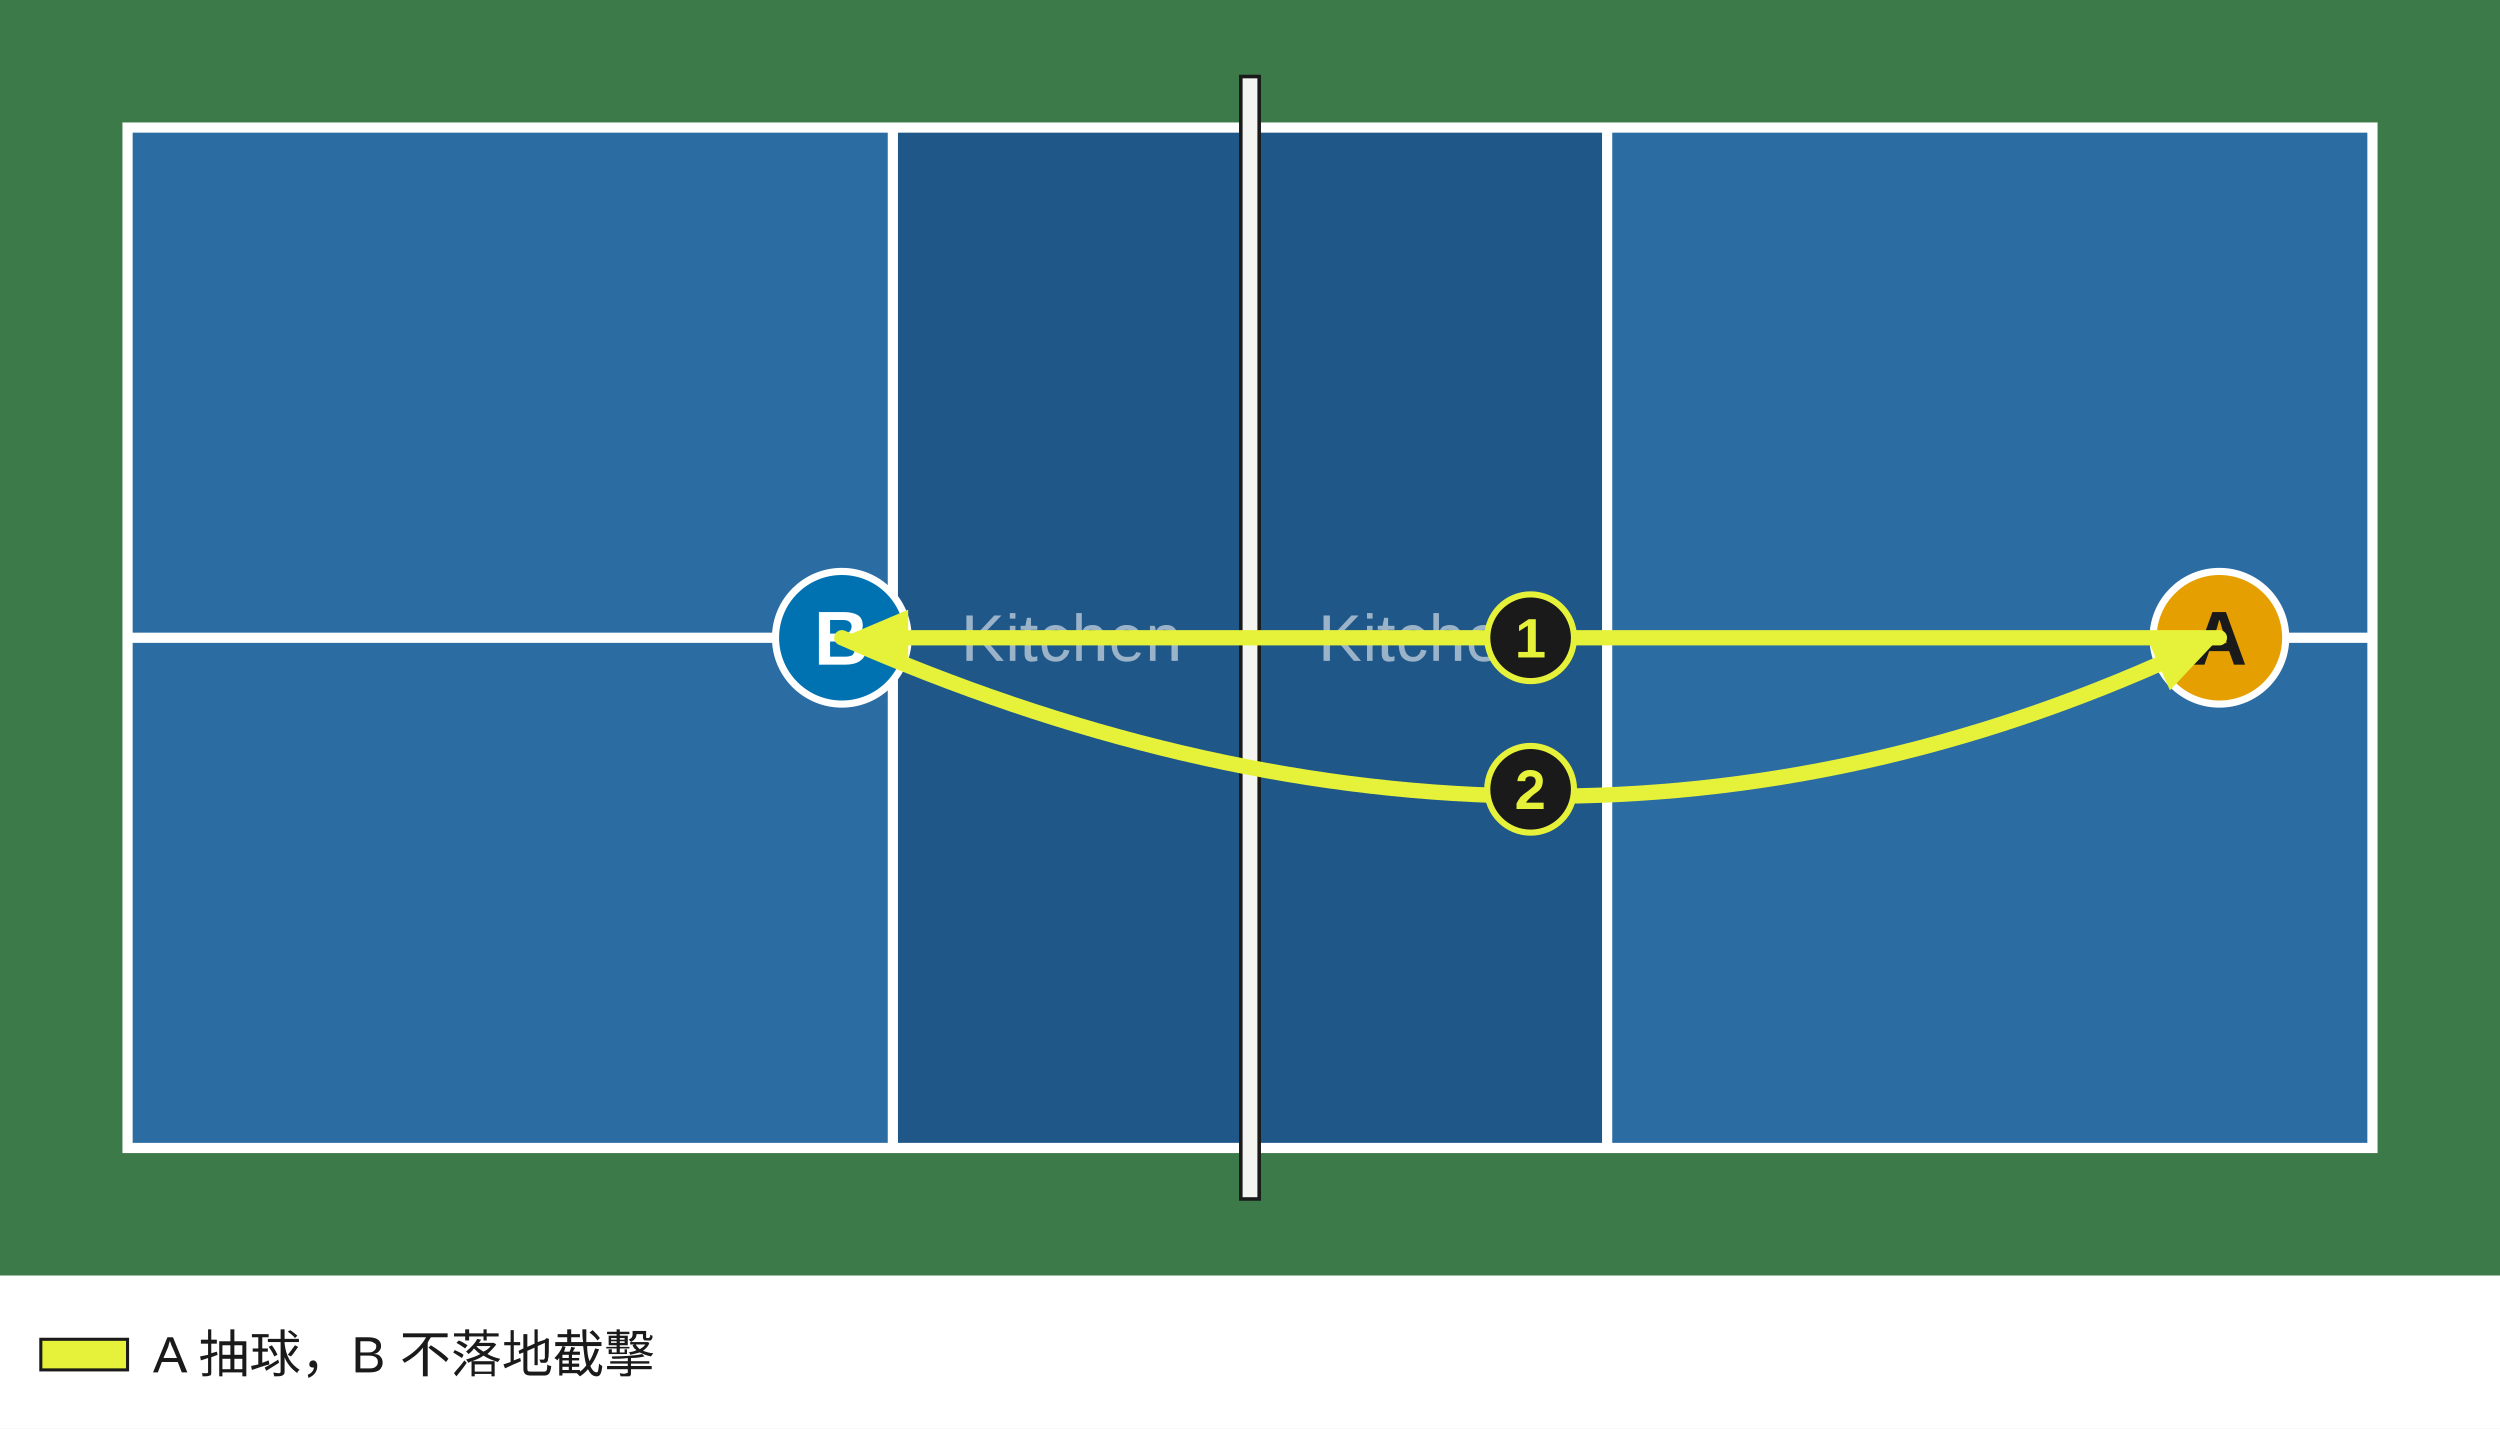
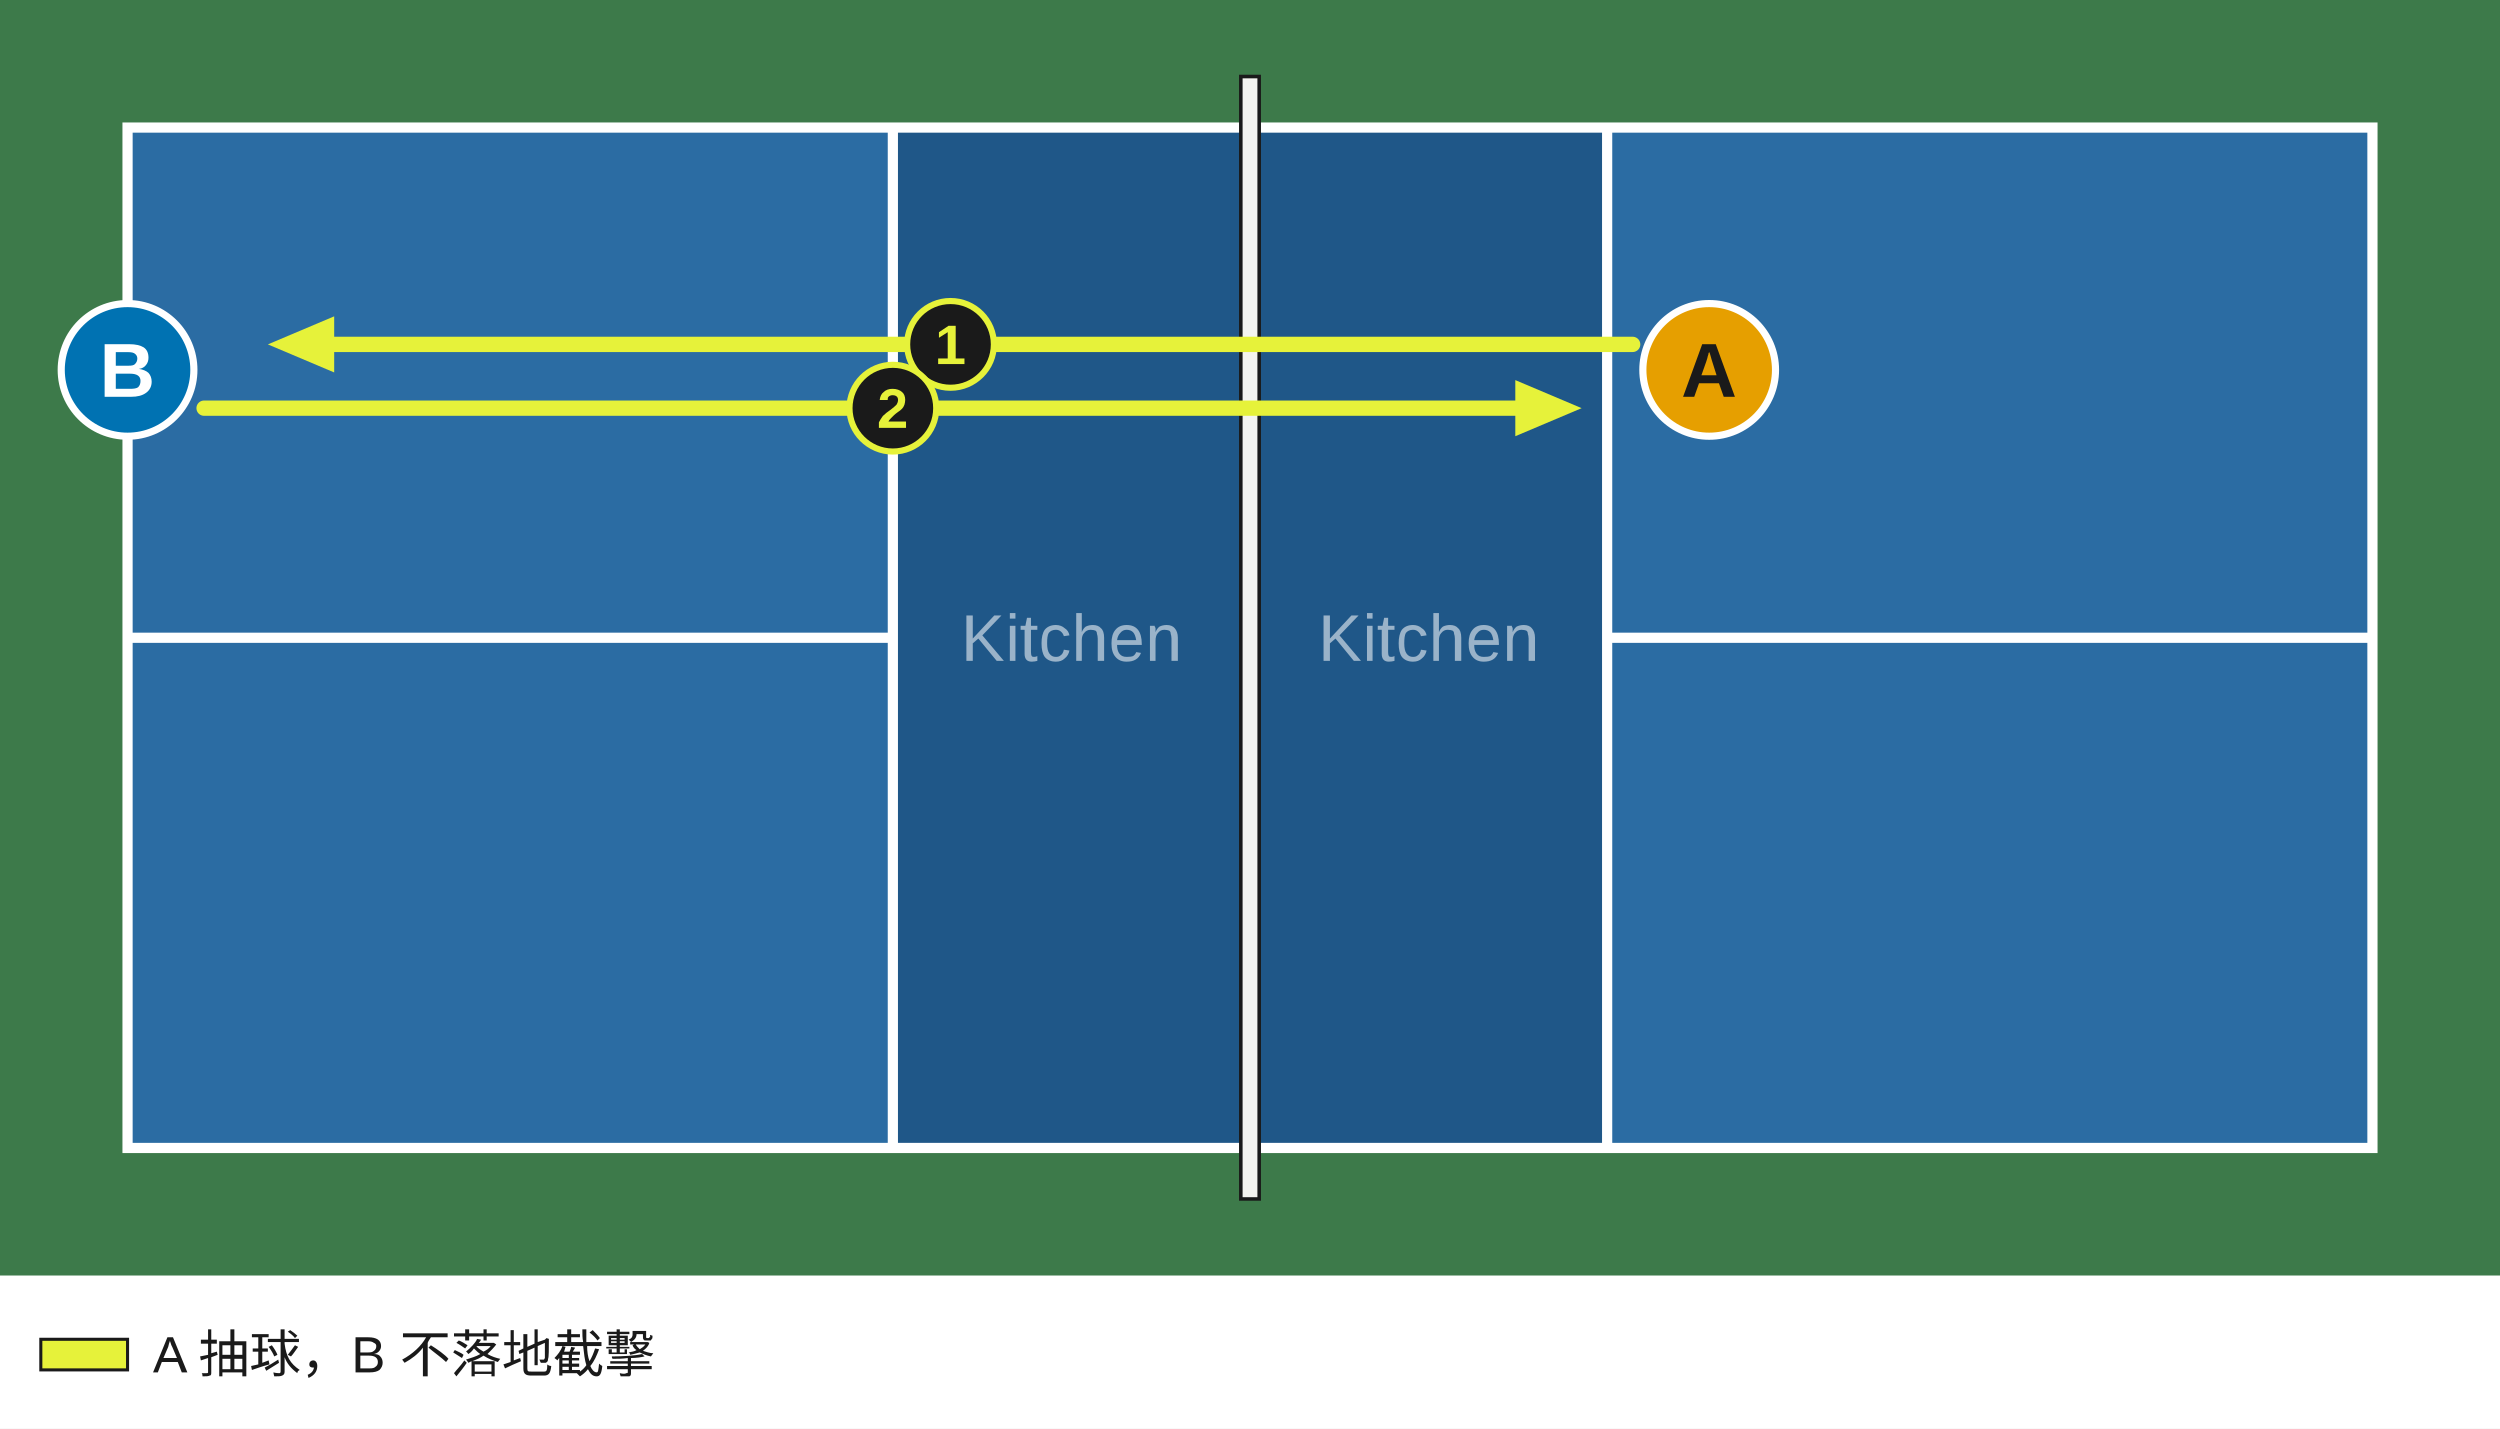
<svg xmlns="http://www.w3.org/2000/svg" viewBox="-2.5 -22.5 49 28" width="784" height="448" role="img" aria-label="抽球對截擊 Drive vs. Volley" font-family="Arial, Helvetica, 'Helvetica Neue', sans-serif">
  <rect x="-2.5" y="-22.5" width="49" height="28" fill="#ffffff" />
  <g transform="rotate(-90)">
    <rect x="-2.5" y="-2.5" width="25" height="49" fill="#3d7a4a" />
    <rect x="0" y="0" width="20" height="44" fill="#2b6ca3" />
    <rect x="0" y="15" width="20" height="7" fill="#1f5788" />
    <rect x="0" y="22" width="20" height="7" fill="#1f5788" />
    <rect x="0" y="0" width="20" height="44" stroke="#ffffff" stroke-width="0.2" fill="none" />
    <path d="M0 15H20M0 29H20M10 0V15M10 29V44" stroke="#ffffff" stroke-width="0.2" fill="none" />
    <text x="10" y="18.5" dy="0.35em" font-size="1.3" fill="#ffffff" fill-opacity="0.55" text-anchor="middle" font-family="Arial, Helvetica, 'Helvetica Neue', sans-serif" transform="rotate(90 10 18.5)">Kitchen</text>
    <text x="10" y="25.5" dy="0.35em" font-size="1.3" fill="#ffffff" fill-opacity="0.55" text-anchor="middle" font-family="Arial, Helvetica, 'Helvetica Neue', sans-serif" transform="rotate(90 10 25.5)">Kitchen</text>
    <rect x="-1" y="21.82" width="22" height="0.36" fill="#f4f4f0" stroke="#1a1a1a" stroke-width="0.07" />
-     <circle cx="10" cy="41" r="1.3" fill="#e69f00" stroke="#ffffff" stroke-width="0.14" />
-     <text x="10" y="41" dy="0.35em" font-size="1.5" font-weight="700" fill="#1a1a1a" text-anchor="middle" font-family="Arial, Helvetica, 'Helvetica Neue', sans-serif" transform="rotate(90 10 41)">A</text>
-     <circle cx="10" cy="14" r="1.3" fill="#0072b2" stroke="#ffffff" stroke-width="0.14" />
-     <text x="10" y="14" dy="0.35em" font-size="1.5" font-weight="700" fill="#ffffff" text-anchor="middle" font-family="Arial, Helvetica, 'Helvetica Neue', sans-serif" transform="rotate(90 10 14)">B</text>
-     <path d="M10 41L10 15.3" fill="none" stroke="#e6f23a" stroke-width="0.3" stroke-linecap="round" />
-     <polygon points="10,14 10.55,15.3 9.45,15.3" fill="#e6f23a" />
-     <circle cx="10" cy="27.5" r="0.85" fill="#1a1a1a" stroke="#e6f23a" stroke-width="0.12" />
-     <text x="10" y="27.5" dy="0.35em" font-size="1.1" font-weight="700" fill="#e6f23a" text-anchor="middle" font-family="Arial, Helvetica, 'Helvetica Neue', sans-serif" transform="rotate(90 10 27.5)">1</text>
-     <path d="M10 14Q4.06 27.5 9.48 39.81" fill="none" stroke="#e6f23a" stroke-width="0.3" stroke-linecap="round" />
-     <polygon points="10,41 8.97,40.03 9.98,39.59" fill="#e6f23a" />
-     <circle cx="7.03" cy="27.5" r="0.85" fill="#1a1a1a" stroke="#e6f23a" stroke-width="0.12" />
-     <text x="7.03" y="27.5" dy="0.35em" font-size="1.1" font-weight="700" fill="#e6f23a" text-anchor="middle" font-family="Arial, Helvetica, 'Helvetica Neue', sans-serif" transform="rotate(90 7.03 27.5)">2</text>
+     <circle cx="15.25" cy="31" r="1.3" fill="#e69f00" stroke="#ffffff" stroke-width="0.14" />
+     <text x="15.25" y="31" dy="0.35em" font-size="1.5" font-weight="700" fill="#1a1a1a" text-anchor="middle" font-family="Arial, Helvetica, 'Helvetica Neue', sans-serif" transform="rotate(90 15.25 31)">A</text>
+     <circle cx="15.25" cy="0" r="1.3" fill="#0072b2" stroke="#ffffff" stroke-width="0.14" />
+     <text x="15.25" y="0" dy="0.35em" font-size="1.5" font-weight="700" fill="#ffffff" text-anchor="middle" font-family="Arial, Helvetica, 'Helvetica Neue', sans-serif" transform="rotate(90 15.25 0)">B</text>
+     <path d="M15.75 29.5L15.75 4.05" fill="none" stroke="#e6f23a" stroke-width="0.3" stroke-linecap="round" />
+     <polygon points="15.75,2.75 16.3,4.05 15.2,4.05" fill="#e6f23a" />
+     <circle cx="15.75" cy="16.13" r="0.85" fill="#1a1a1a" stroke="#e6f23a" stroke-width="0.12" />
+     <text x="15.75" y="16.13" dy="0.35em" font-size="1.1" font-weight="700" fill="#e6f23a" text-anchor="middle" font-family="Arial, Helvetica, 'Helvetica Neue', sans-serif" transform="rotate(90 15.75 16.13)">1</text>
+     <path d="M14.5 1.5L14.5 27.2" fill="none" stroke="#e6f23a" stroke-width="0.3" stroke-linecap="round" />
+     <polygon points="14.5,28.5 13.95,27.2 15.05,27.2" fill="#e6f23a" />
+     <circle cx="14.5" cy="15" r="0.85" fill="#1a1a1a" stroke="#e6f23a" stroke-width="0.12" />
+     <text x="14.5" y="15" dy="0.35em" font-size="1.1" font-weight="700" fill="#e6f23a" text-anchor="middle" font-family="Arial, Helvetica, 'Helvetica Neue', sans-serif" transform="rotate(90 14.5 15)">2</text>
  </g>
  <rect x="-1.7" y="3.75" width="1.7" height="0.6" fill="#e6f23a" stroke="#1a1a1a" stroke-width="0.06" />
  <text x="0.5" y="4.05" font-size="1" fill="#1a1a1a" font-family="Arial, Helvetica, 'Helvetica Neue', sans-serif" dy="0.35em">A 抽球，B 不落地截擊</text>
</svg>
